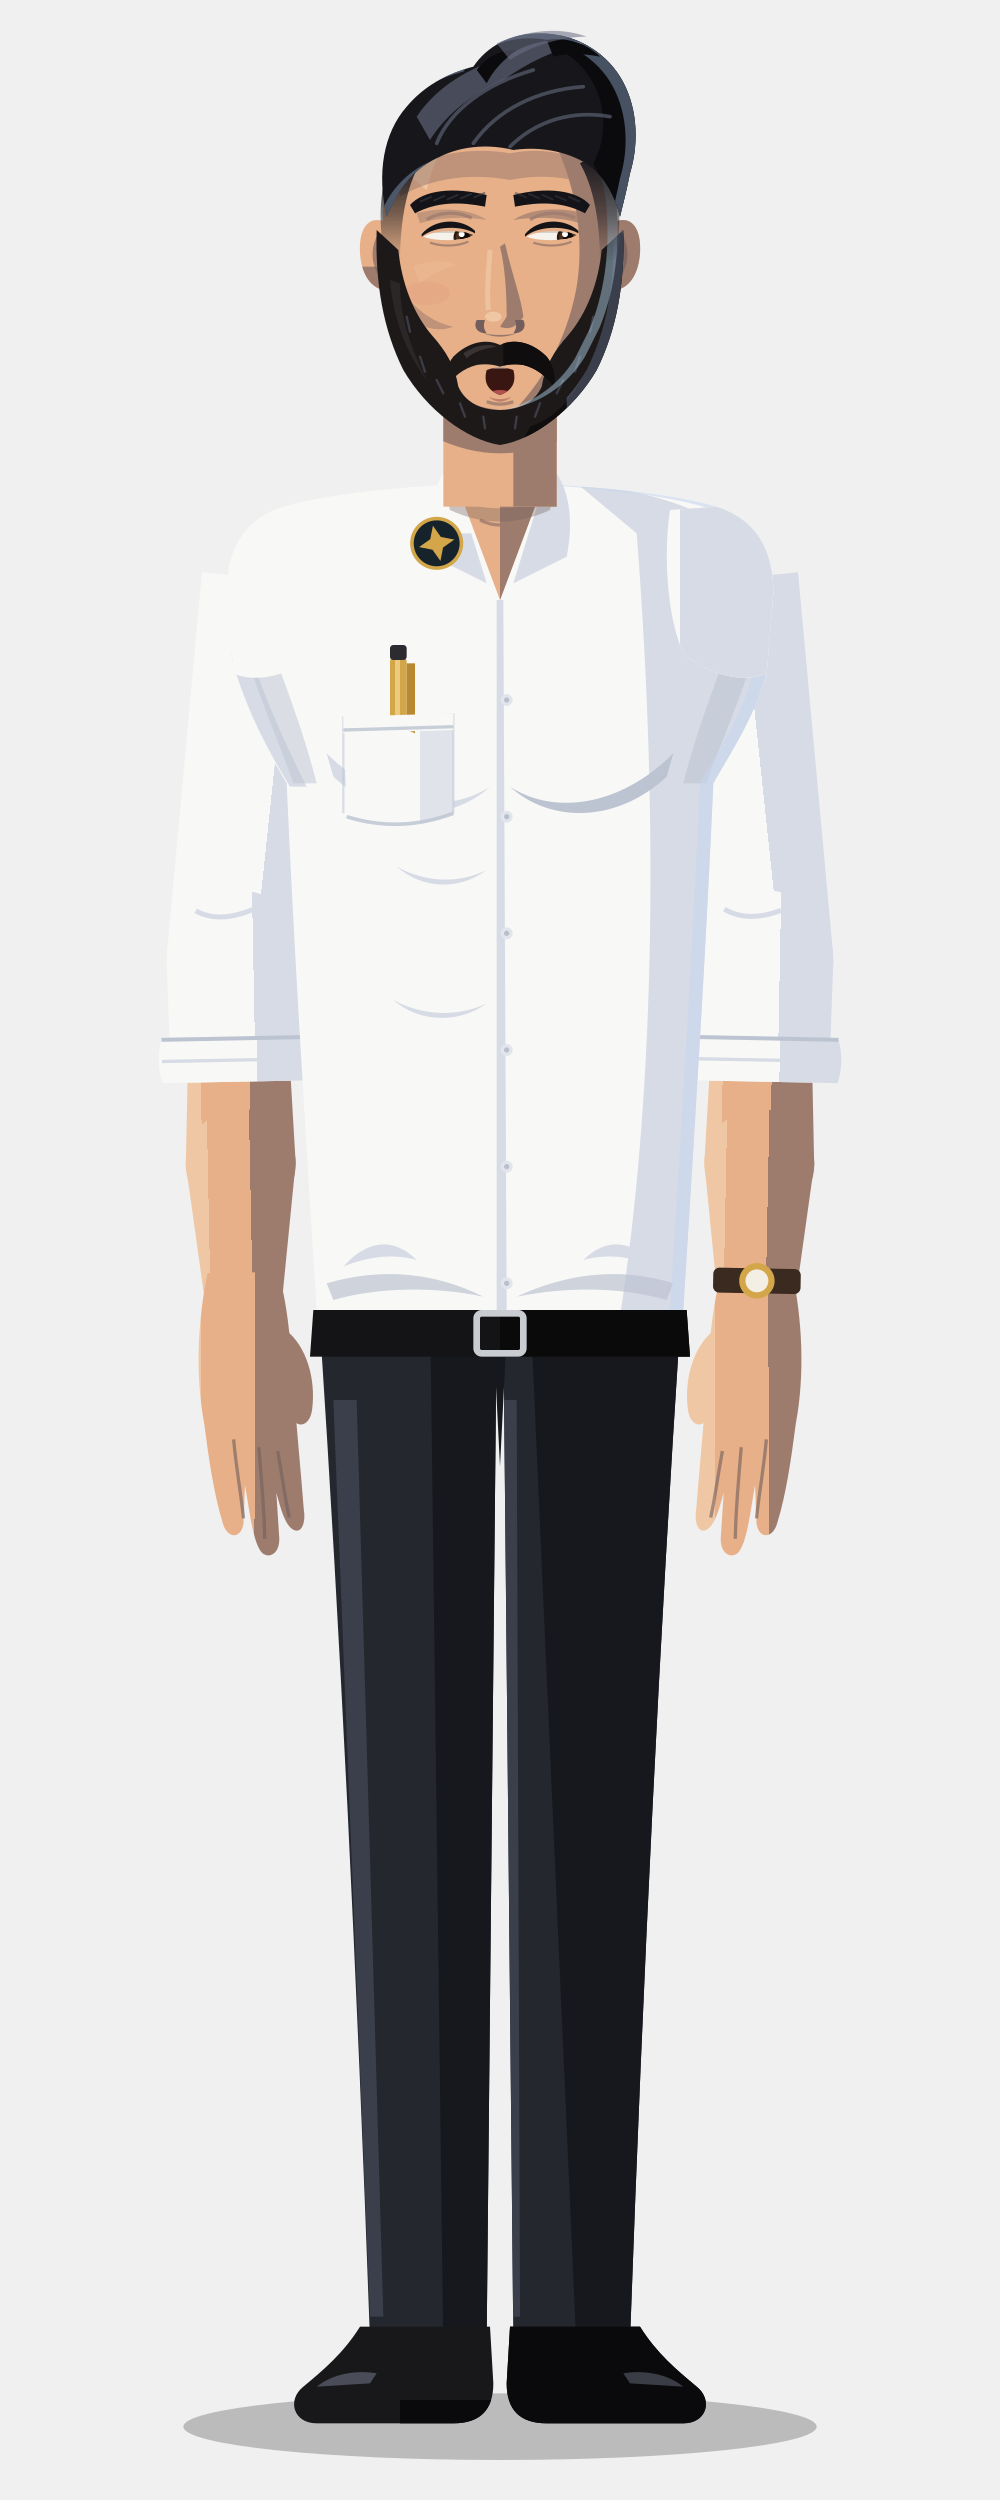
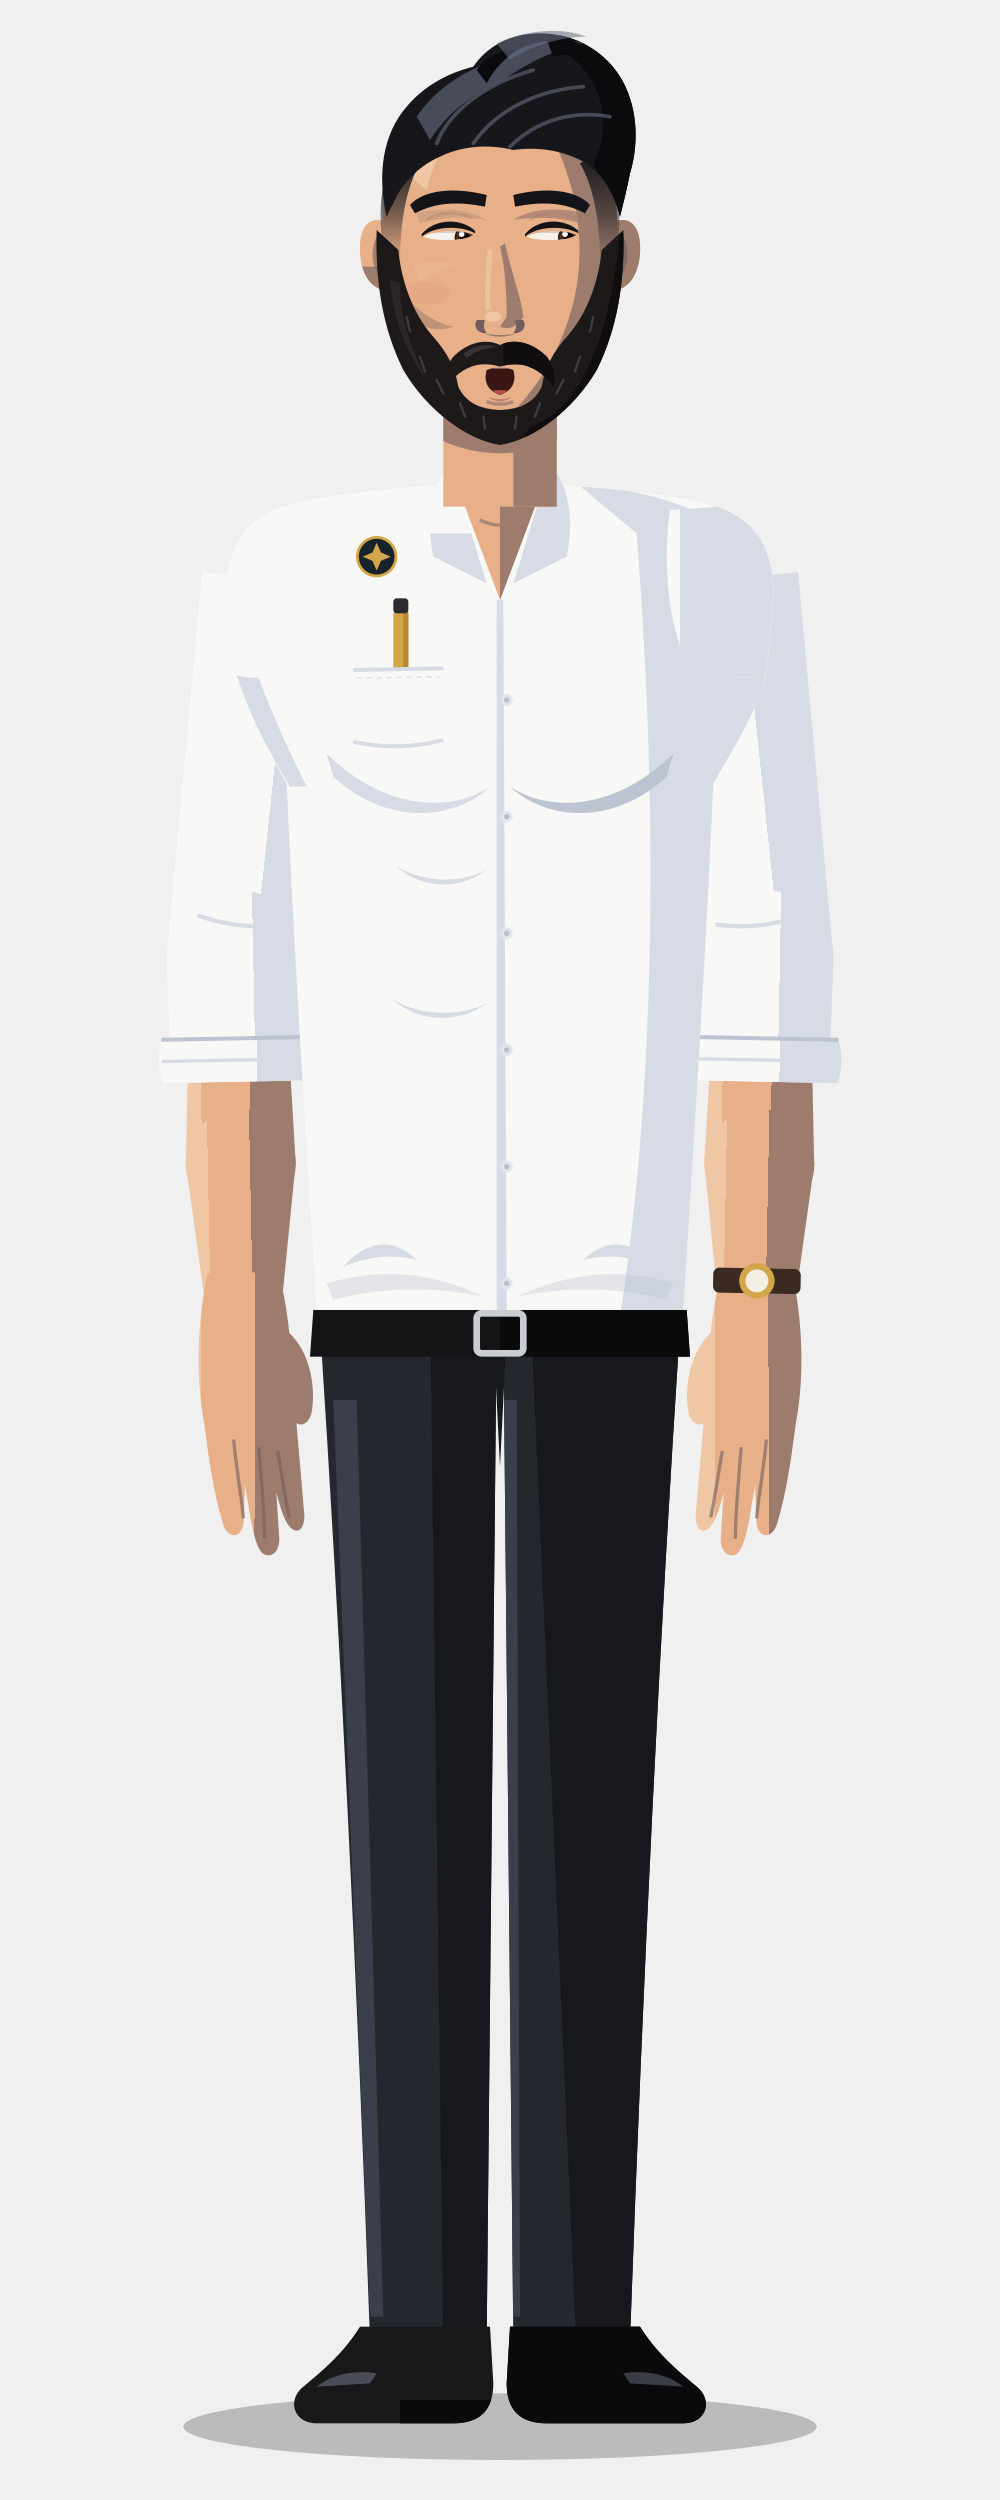
<svg xmlns="http://www.w3.org/2000/svg" viewBox="0 0 600 1500" width="600" height="1500">
  <defs>
    <linearGradient id="fade" x1="0" y1="0" x2="0" y2="1">
      <stop offset="0" stop-color="#16161b" stop-opacity="1" />
      <stop offset="0.55" stop-color="#16161b" stop-opacity="0.55" />
      <stop offset="1" stop-color="#16161b" stop-opacity="0" />
    </linearGradient>
    <clipPath id="c1">
      <path d="M192,796 L298,796 L292,1404 L222,1404 C214,1180 204,980 192,796 Z" />
    </clipPath>
    <clipPath id="c2">
      <path d="M216,1396 L294,1396 L296,1430 C296,1446 288,1454 272,1454 L190,1454 C176,1454 172,1440 182,1432 C194,1422 206,1412 216,1396 Z" />
    </clipPath>
    <clipPath id="c3">
      <path d="M 408,796 L 302,796 L 308,1404 L 378,1404 C 386,1180 396,980 408,796 Z" />
    </clipPath>
    <clipPath id="c4">
      <path d="M 384,1396 L 306,1396 L 304,1430 C 304,1446 312,1454 328,1454 L 410,1454 C 424,1454 428,1440 418,1432 C 406,1422 394,1412 384,1396 Z" />
    </clipPath>
    <linearGradient id="g5" gradientUnits="userSpaceOnUse" x1="112.0" y1="674.3" x2="175.9" y2="673.0">
      <stop offset="0" stop-color="#efc7a4" />
      <stop offset="0.14" stop-color="#efc7a4" />
      <stop offset="0.14" stop-color="#e7b089" />
      <stop offset="0.6" stop-color="#e7b089" />
      <stop offset="0.6" stop-color="#9d7c6e" />
      <stop offset="1" stop-color="#9d7c6e" />
    </linearGradient>
    <linearGradient id="g6" gradientUnits="userSpaceOnUse" x1="117.9" y1="744.7" x2="172.9" y2="743.6">
      <stop offset="0" stop-color="#efc7a4" />
      <stop offset="0.14" stop-color="#efc7a4" />
      <stop offset="0.14" stop-color="#e7b089" />
      <stop offset="0.6" stop-color="#e7b089" />
      <stop offset="0.6" stop-color="#9d7c6e" />
      <stop offset="1" stop-color="#9d7c6e" />
    </linearGradient>
    <linearGradient id="g7" gradientUnits="userSpaceOnUse" x1="110.7" y1="457.4" x2="197.3" y2="466.6">
      <stop offset="0" stop-color="#f8f8f6" />
      <stop offset="0.62" stop-color="#f8f8f6" />
      <stop offset="0.62" stop-color="#d6dbe5" />
      <stop offset="1" stop-color="#d6dbe5" />
    </linearGradient>
    <linearGradient id="g8" gradientUnits="userSpaceOnUse" x1="101.1" y1="606.8" x2="184.1" y2="605.2">
      <stop offset="0" stop-color="#f8f8f6" />
      <stop offset="0.62" stop-color="#f8f8f6" />
      <stop offset="0.62" stop-color="#d6dbe5" />
      <stop offset="1" stop-color="#d6dbe5" />
    </linearGradient>
    <linearGradient id="g9" gradientUnits="userSpaceOnUse" x1="97.2" y1="636.9" x2="189.2" y2="635.1">
      <stop offset="0" stop-color="#f8f8f6" />
      <stop offset="0.62" stop-color="#f8f8f6" />
      <stop offset="0.62" stop-color="#d6dbe5" />
      <stop offset="1" stop-color="#d6dbe5" />
    </linearGradient>
    <linearGradient id="g10" gradientUnits="userSpaceOnUse" x1="-28.0" y1="-0.6" x2="28.0" y2="0.6">
      <stop offset="0" stop-color="#efc7a4" />
      <stop offset="0.14" stop-color="#efc7a4" />
      <stop offset="0.14" stop-color="#e7b089" />
      <stop offset="0.6" stop-color="#e7b089" />
      <stop offset="0.6" stop-color="#9d7c6e" />
      <stop offset="1" stop-color="#9d7c6e" />
    </linearGradient>
    <linearGradient id="g11" gradientUnits="userSpaceOnUse" x1="424.1" y1="673.0" x2="488.0" y2="674.3">
      <stop offset="0" stop-color="#efc7a4" />
      <stop offset="0.14" stop-color="#efc7a4" />
      <stop offset="0.14" stop-color="#e7b089" />
      <stop offset="0.6" stop-color="#e7b089" />
      <stop offset="0.6" stop-color="#9d7c6e" />
      <stop offset="1" stop-color="#9d7c6e" />
    </linearGradient>
    <linearGradient id="g12" gradientUnits="userSpaceOnUse" x1="427.1" y1="743.6" x2="482.1" y2="744.7">
      <stop offset="0" stop-color="#efc7a4" />
      <stop offset="0.14" stop-color="#efc7a4" />
      <stop offset="0.14" stop-color="#e7b089" />
      <stop offset="0.6" stop-color="#e7b089" />
      <stop offset="0.6" stop-color="#9d7c6e" />
      <stop offset="1" stop-color="#9d7c6e" />
    </linearGradient>
    <linearGradient id="g13" gradientUnits="userSpaceOnUse" x1="402.7" y1="466.6" x2="489.3" y2="457.4">
      <stop offset="0" stop-color="#f8f8f6" />
      <stop offset="0.62" stop-color="#f8f8f6" />
      <stop offset="0.62" stop-color="#d6dbe5" />
      <stop offset="1" stop-color="#d6dbe5" />
    </linearGradient>
    <linearGradient id="g14" gradientUnits="userSpaceOnUse" x1="415.9" y1="605.2" x2="498.9" y2="606.8">
      <stop offset="0" stop-color="#f8f8f6" />
      <stop offset="0.62" stop-color="#f8f8f6" />
      <stop offset="0.62" stop-color="#d6dbe5" />
      <stop offset="1" stop-color="#d6dbe5" />
    </linearGradient>
    <linearGradient id="g15" gradientUnits="userSpaceOnUse" x1="410.8" y1="635.1" x2="502.8" y2="636.9">
      <stop offset="0" stop-color="#f8f8f6" />
      <stop offset="0.62" stop-color="#f8f8f6" />
      <stop offset="0.62" stop-color="#d6dbe5" />
      <stop offset="1" stop-color="#d6dbe5" />
    </linearGradient>
    <linearGradient id="g16" gradientUnits="userSpaceOnUse" x1="28.0" y1="0.6" x2="-28.0" y2="-0.6">
      <stop offset="0" stop-color="#efc7a4" />
      <stop offset="0.14" stop-color="#efc7a4" />
      <stop offset="0.14" stop-color="#e7b089" />
      <stop offset="0.6" stop-color="#e7b089" />
      <stop offset="0.6" stop-color="#9d7c6e" />
      <stop offset="1" stop-color="#9d7c6e" />
    </linearGradient>
    <clipPath id="c17">
      <path d="M300,290 C268,290 204,294 170,304 C146,312 136,330 136,356 L140,404 C148,432 162,452 172,470 C176,560 182,660 190,786 L410,786 C418,660 424,560 428,470 C438,452 452,432 460,404 L464,356 C464,330 454,312 430,304 C396,294 332,290 300,290 Z" />
    </clipPath>
    <clipPath id="c18">
      <path d="M276,296 L324,296 L300,360 Z" />
    </clipPath>
    <clipPath id="c19">
      <path d="M266,284 C258,296 256,314 260,334 L292,350 L276,298 Z" />
    </clipPath>
    <clipPath id="c20">
      <path d="M 334,284 C 342,296 344,314 340,334 L 308,350 L 324,298 Z" />
    </clipPath>
    <clipPath id="c21">
-       <path d="M300,290 C268,290 204,294 170,304 C146,312 136,330 136,356 L140,404 C148,432 162,452 172,470 C176,560 182,660 190,786 L410,786 C418,660 424,560 428,470 C438,452 452,432 460,404 L464,356 C464,330 454,312 430,304 C396,294 332,290 300,290 Z" />
+       <path d="M188,786 L412,786 L414,814 L186,814 Z" />
    </clipPath>
    <clipPath id="c22">
-       <path d="M188,786 L412,786 L414,814 L186,814 Z" />
+       <path d="M170,304 C146,312 136,330 136,356 L140,404 C152,410 174,406 190,392 C200,370 202,332 198,306 Z" />
    </clipPath>
    <clipPath id="c23">
-       <path d="M170,304 C146,312 136,330 136,356 L140,404 C152,410 174,406 190,392 C200,370 202,332 198,306 Z" />
+       <path d="M 430,304 C 454,312 464,330 464,356 L 460,404 C 448,410 426,406 410,392 C 400,370 398,332 402,306 Z" />
    </clipPath>
    <clipPath id="c24">
-       <path d="M 430,304 C 454,312 464,330 464,356 L 460,404 C 448,410 426,406 410,392 C 400,370 398,332 402,306 Z" />
+       <path d="M233,134 C222,128 215,136 216,152 C217,166 224,176 236,174 Z" />
    </clipPath>
    <clipPath id="c25">
-       <path d="M233,134 C222,128 215,136 216,152 C217,166 224,176 236,174 Z" />
+       <path d="M 367,134 C 378,128 385,136 384,152 C 383,166 376,176 364,174 Z" />
    </clipPath>
    <clipPath id="c26">
-       <path d="M 367,134 C 378,128 385,136 384,152 C 383,166 376,176 364,174 Z" />
+       <path d="M266,220 L266,304 L334,304 L334,220 Z" />
    </clipPath>
    <clipPath id="c27">
-       <path d="M266,220 L266,304 L334,304 L334,220 Z" />
+       <path d="M300,64 C341,64 369,88 370,126 C372,152 368,176 360,196 L351,214 C340,232 322,244 300,246 C278,244 260,232 249,214 L240,196 C232,176 228,152 230,126 C231,88 259,64 300,64 Z" />
    </clipPath>
    <clipPath id="c28">
-       <path d="M300,64 C341,64 369,88 370,126 C372,152 368,176 360,196 L351,214 C340,232 322,244 300,246 C278,244 260,232 249,214 L240,196 C232,176 228,152 230,126 C231,88 259,64 300,64 Z" />
+       <path d="M254,142 C261,137.8 277,137.8 284,141 C277,144.94 261,144.94 254,142 Z" />
    </clipPath>
    <clipPath id="c29">
-       <path d="M254,142 C261,137.8 277,137.8 284,141 C277,144.94 261,144.94 254,142 Z" />
+       <path d="M316,142 C323,137.8 339,137.8 346,141 C339,144.94 323,144.94 316,142 Z" />
    </clipPath>
    <clipPath id="c30">
-       <path d="M316,142 C323,137.8 339,137.8 346,141 C339,144.94 323,144.94 316,142 Z" />
+       <path d="M226,138 C225,170 230,198 242,222 C256,246 280,264 300,267 C320,264 344,246 358,222 C370,198 375,170 374,138 L361,150 C359,170 352,188 341,201 C332,211 327,220 325,232 C321,241 312,246 300,246 C288,246 279,241 275,232 C273,220 268,211 259,201 C248,188 241,170 239,150 Z" />
    </clipPath>
    <clipPath id="c31">
-       <path d="M226,138 C225,170 230,198 242,222 C256,246 280,264 300,267 C320,264 344,246 358,222 C370,198 375,170 374,138 L361,150 C359,170 352,188 341,201 C332,211 327,220 325,232 C321,241 312,246 300,246 C288,246 279,241 275,232 C273,220 268,211 259,201 C248,188 241,170 239,150 Z" />
+       <path d="M272,214 C281,205 292,203 300,207 C308,203 319,205 328,214 C332,219 334,226 332,232 C328,226 322,221 314,219 C308,218 303,219 300,220 C297,219 292,218 286,219 C278,221 272,226 268,232 C266,226 268,219 272,214 Z" />
    </clipPath>
    <clipPath id="c32">
-       <path d="M272,214 C281,205 292,203 300,207 C308,203 319,205 328,214 C332,219 334,226 332,232 C328,226 322,221 314,219 C308,218 303,219 300,220 C297,219 292,218 286,219 C278,221 272,226 268,232 C266,226 268,219 272,214 Z" />
+       <path d="M292,222 Q300,219 308,222 Q311,233 300,237 Q289,233 292,222 Z" />
    </clipPath>
    <clipPath id="c33">
-       <path d="M292,222 Q300,219 308,222 Q311,233 300,237 Q289,233 292,222 Z" />
-     </clipPath>
-     <clipPath id="c34">
-       <path d="M300,64 C341,64 369,88 370,126 C372,152 368,176 360,196 L351,214 C340,232 322,244 300,246 C278,244 260,232 249,214 L240,196 C232,176 228,152 230,126 C231,88 259,64 300,64 Z" />
-     </clipPath>
-     <clipPath id="c35">
-       <path d="M226,138 C225,170 230,198 242,222 C256,246 280,264 300,267 C320,264 344,246 358,222 C370,198 375,170 374,138 L361,150 C359,170 352,188 341,201 C332,211 327,220 325,232 C321,241 312,246 300,246 C288,246 279,241 275,232 C273,220 268,211 259,201 C248,188 241,170 239,150 Z" />
-     </clipPath>
-     <clipPath id="c36">
-       <rect x="340" y="0" width="600" height="1500" />
-     </clipPath>
-     <clipPath id="c37">
-       <path d="M232,130 C226,104 230,80 244,64 C254,52 268,44 284,40 C292,28 306,20 324,20 C344,20 362,30 372,46 C382,62 384,84 378,104 C376,114 374,122 372,130 C368,114 360,102 348,96 C336,90 322,88 308,90 C292,86 276,88 264,94 C250,100 240,112 236,122 C234,125 233,128 232,130 Z" />
-     </clipPath>
-     <clipPath id="c38">
      <path d="M232,130 C226,104 230,80 244,64 C254,52 268,44 284,40 C292,28 306,20 324,20 C344,20 362,30 372,46 C382,62 384,84 378,104 C376,114 374,122 372,130 C368,114 360,102 348,96 C336,90 322,88 308,90 C292,86 276,88 264,94 C250,100 240,112 236,122 C234,125 233,128 232,130 Z" />
    </clipPath>
  </defs>
  <ellipse cx="300" cy="1456" rx="190" ry="20" fill="#000" opacity="0.22" />
  <path d="M192,796 L298,796 L292,1404 L222,1404 C214,1180 204,980 192,796 Z" fill="#24272e" />
  <g clip-path="url(#c1)">
    <path d="M258,780 L304,780 L300,1412 L266,1412 Z" fill="#16181d" />
    <path d="M200,840 L214,840 L230,1390 L222,1390 Z" fill="#3a3f4b" />
  </g>
  <path d="M216,1396 L294,1396 L296,1430 C296,1446 288,1454 272,1454 L190,1454 C176,1454 172,1440 182,1432 C194,1422 206,1412 216,1396 Z" fill="#18181b" />
  <g clip-path="url(#c2)">
    <path d="M240,1440 L300,1440 L300,1460 L240,1460 Z" fill="#0a0a0c" />
    <path d="M190,1432 C200,1424 214,1422 226,1424 L222,1430 Z" fill="#4a4d58" />
  </g>
  <path d="M 408,796 L 302,796 L 308,1404 L 378,1404 C 386,1180 396,980 408,796 Z" fill="#24272e" />
  <g clip-path="url(#c3)">
    <path d="M318,780 L420,780 L420,1412 L346,1412 Z" fill="#16181d" />
    <path d="M 310,840 L 302,840 L 306,1390 L 312,1390 Z" fill="#3a3f4b" />
  </g>
  <path d="M 384,1396 L 306,1396 L 304,1430 C 304,1446 312,1454 328,1454 L 410,1454 C 424,1454 428,1440 418,1432 C 406,1422 394,1412 384,1396 Z" fill="#18181b" />
  <g clip-path="url(#c4)">
    <path d="M300,1380 L440,1380 L440,1460 L300,1460 Z" fill="#0a0a0c" />
    <path d="M 410,1432 C 400,1424 386,1422 374,1424 L 378,1430 Z" fill="#3a3d46" />
  </g>
  <path d="M296,800 L300,880 L304,800 Z" fill="#16181d" />
  <path d="M112.5,649.6 L111.5,699.0 L177.4,697.7 L174.5,648.4 Z" fill="url(#g5)" />
  <circle cx="144.4" cy="698.3" r="33.0" fill="url(#g6)" />
  <path d="M111.5,699.0 L124.3,790.4 L168.3,789.6 L177.4,697.7 Z" fill="url(#g6)" />
  <path d="M121.2,343.3 L100.2,571.6 L183.8,580.4 L210.8,352.7 Z" fill="url(#g7)" />
  <circle cx="142.0" cy="576.0" r="42.0" fill="url(#g8)" />
  <path d="M100.0,576.8 L102.2,636.8 L184.2,635.2 L184.0,575.2 Z" fill="url(#g8)" />
  <path d="M188.9,622.1 Q193.2,635.0 189.5,648.1 L97.5,649.9 Q93.2,637.0 96.9,623.9 Z" fill="url(#g9)" />
  <path d="M188.9,622.1 L96.9,623.9" stroke="#bcc3d1" stroke-width="2.4" />
  <path d="M189.2,635.1 L97.2,636.9" stroke="#d6dbe5" stroke-width="2" />
-   <path d="M117.4,546.5 q14.0,7.7 34.0,-0.7" fill="none" stroke="#d6dbe5" stroke-width="3" />
+   <path d="M169.6,554.8 Q143.9,558.1 119.5,549.5" fill="none" stroke="#d6dbe5" stroke-width="2.6" stroke-linecap="round" />
  <g transform="translate(146.0,776.0) rotate(-1.1)">
    <g transform="scale(1.25,1.25)">
      <path d="M-17,-10 C-22,12 -24,38 -20,62 C-18,80 -16,96 -12,110 C-10,118 -3,118 -2,110 L-1,92 C1,104 2,118 6,124 C9,128 15,126 15,118 L14,96 C16,104 18,112 22,114 C26,116 28,110 27,104 C26,86 24,62 23,40 C22,20 21,6 17,-10 Z" fill="url(#g10)" />
      <path d="M20,18 C30,26 34,42 32,56 C31,64 25,66 22,60 C22,48 20,36 16,28 Z" fill="url(#g10)" />
      <path d="M-6,70 C-5,84 -3,96 -2,108 M6,74 C7,90 8,104 8,118 M15,76 C17,88 18,98 20,108" fill="none" stroke="#725e5c" stroke-width="1.6" opacity="0.6" />
    </g>
  </g>
  <path d="M425.5,648.4 L422.6,697.7 L488.5,699.0 L487.5,649.6 Z" fill="url(#g11)" />
  <circle cx="455.6" cy="698.3" r="33.0" fill="url(#g12)" />
  <path d="M422.6,697.7 L431.7,789.6 L475.7,790.4 L488.5,699.0 Z" fill="url(#g12)" />
  <path d="M389.2,352.7 L416.2,580.4 L499.8,571.6 L478.8,343.3 Z" fill="url(#g13)" />
  <circle cx="458.0" cy="576.0" r="42.0" fill="url(#g14)" />
  <path d="M416.0,575.2 L415.8,635.2 L497.8,636.8 L500.0,576.8 Z" fill="url(#g14)" />
  <path d="M503.1,623.9 Q506.8,637.0 502.5,649.9 L410.5,648.1 Q406.8,635.0 411.1,622.1 Z" fill="url(#g15)" />
  <path d="M503.1,623.9 L411.1,622.1" stroke="#bcc3d1" stroke-width="2.4" />
  <path d="M502.8,636.9 L410.8,635.1" stroke="#d6dbe5" stroke-width="2" />
-   <path d="M434.6,545.5 q14.0,8.3 34.0,0.7" fill="none" stroke="#d6dbe5" stroke-width="3" />
+   <path d="M480.5,549.5 Q456.1,558.1 430.4,554.8" fill="none" stroke="#d6dbe5" stroke-width="2.6" stroke-linecap="round" />
  <g transform="translate(454.0,776.0) rotate(1.1)">
    <g transform="scale(-1.25,1.25)">
      <path d="M-17,-10 C-22,12 -24,38 -20,62 C-18,80 -16,96 -12,110 C-10,118 -3,118 -2,110 L-1,92 C1,104 2,118 6,124 C9,128 15,126 15,118 L14,96 C16,104 18,112 22,114 C26,116 28,110 27,104 C26,86 24,62 23,40 C22,20 21,6 17,-10 Z" fill="url(#g16)" />
      <path d="M20,18 C30,26 34,42 32,56 C31,64 25,66 22,60 C22,48 20,36 16,28 Z" fill="url(#g16)" />
      <path d="M-6,70 C-5,84 -3,96 -2,108 M6,74 C7,90 8,104 8,118 M15,76 C17,88 18,98 20,108" fill="none" stroke="#725e5c" stroke-width="1.6" opacity="0.6" />
      <rect x="-21" y="-12" width="42" height="12" rx="3" fill="#3a2a20" />
      <circle cx="0" cy="-6" r="8.5" fill="#d4a64a" />
      <circle cx="0" cy="-6" r="5.5" fill="#f4efe4" />
    </g>
  </g>
  <path d="M300,290 C268,290 204,294 170,304 C146,312 136,330 136,356 L140,404 C148,432 162,452 172,470 C176,560 182,660 190,786 L410,786 C418,660 424,560 428,470 C438,452 452,432 460,404 L464,356 C464,330 454,312 430,304 C396,294 332,290 300,290 Z" fill="#f8f8f6" />
  <g clip-path="url(#c17)">
    <path d="M346,290 C406,296 466,316 464,374 C460,422 444,450 430,474 L414,790 L372,790 C392,660 396,500 382,320 Z" fill="#d6dbe5" />
    <path d="M138,392 C148,428 162,452 174,472 L184,472 C172,448 160,422 150,392 Z" fill="#d6dbe5" />
  </g>
  <path d="M196,452 C230,486 270,488 294,472 C270,494 230,494 200,466 Z" fill="#d6dbe5" />
  <path d="M404,452 C370,486 330,488 306,472 C330,494 370,494 400,466 Z" fill="#bcc3d1" />
  <path d="M236,600 C254,610 276,610 292,602 C276,614 252,614 236,600 Z" fill="#d6dbe5" />
  <path d="M206,760 C220,744 236,742 250,756 C236,752 220,754 206,760 Z" fill="#d6dbe5" />
  <path d="M350,756 C364,742 380,744 394,760 C380,754 364,752 350,756 Z" fill="#d6dbe5" />
  <path d="M238,520 C256,530 276,530 292,522 C276,534 254,534 238,520 Z" fill="#d6dbe5" />
  <path d="M276,296 L324,296 L300,360 Z" fill="#e7b089" />
  <g clip-path="url(#c18)">
    <path d="M300,290 L330,290 L300,364 Z" fill="#9d7c6e" />
  </g>
  <path d="M288,312 Q300,318 312,312" fill="none" stroke="#9d7c6e" stroke-width="2" opacity="0.8" />
  <path d="M266,284 C258,296 256,314 260,334 L292,350 L276,298 Z" fill="#f8f8f6" />
  <g clip-path="url(#c19)">
    <path d="M256,320 L292,320 L292,352 L256,352 Z" fill="#d6dbe5" />
  </g>
  <path d="M 334,284 C 342,296 344,314 340,334 L 308,350 L 324,298 Z" fill="#f8f8f6" />
  <g clip-path="url(#c20)">
    <path d="M 334,284 C 342,296 344,314 340,334 L 308,350 L 324,298 Z" fill="#d6dbe5" />
  </g>
  <path d="M268,286 Q300,280 332,286 L326,292 Q300,288 274,292 Z" fill="#d6dbe5" />
  <path d="M298,360 L302,360 L304,786 L298,786 Z" fill="#d6dbe5" />
  <circle cx="304" cy="420" r="3.6" fill="#e2e5eb" />
  <circle cx="304" cy="420" r="1.6" fill="#b9bfcb" />
  <circle cx="304" cy="490" r="3.6" fill="#e2e5eb" />
  <circle cx="304" cy="490" r="1.6" fill="#b9bfcb" />
  <circle cx="304" cy="560" r="3.6" fill="#e2e5eb" />
  <circle cx="304" cy="560" r="1.6" fill="#b9bfcb" />
  <circle cx="304" cy="630" r="3.6" fill="#e2e5eb" />
  <circle cx="304" cy="630" r="1.6" fill="#b9bfcb" />
  <circle cx="304" cy="700" r="3.6" fill="#e2e5eb" />
  <circle cx="304" cy="700" r="1.6" fill="#b9bfcb" />
  <circle cx="304" cy="770" r="3.6" fill="#e2e5eb" />
  <circle cx="304" cy="770" r="1.6" fill="#b9bfcb" />
-   <path d="M150,400 C160,430 170,452 176,470 L190,470 C184,446 176,424 168,402 Z" fill="#bcc3d1" opacity="0.5" />
-   <path d="M 450,400 C 440,430 430,452 424,470 L 410,470 C 416,446 424,424 432,402 Z" fill="#bcc3d1" opacity="0.6" />
-   <path d="M196,770 C230,760 262,764 290,778 C262,772 228,772 200,780 Z" fill="#bcc3d1" opacity="0.7" />
-   <path d="M310,778 C340,764 372,760 404,770 L400,780 C372,772 340,772 310,778 Z" fill="#bcc3d1" opacity="0.7" />
-   <path d="M268,298 Q300,312 332,298 L330,306 Q300,320 270,306 Z" fill="#725e5c" opacity="0.35" />
+   <path d="M196,770 C230,760 262,764 290,778 C262,772 228,772 200,780 Z" fill="#bcc3d1" opacity="0.35" />
+   <path d="M310,778 C340,764 372,760 404,770 L400,780 C372,772 340,772 310,778 Z" fill="#bcc3d1" opacity="0.35" />
+   <path d="M188,786 L412,786 L414,814 L186,814 Z" fill="#141416" />
  <g clip-path="url(#c21)">
-     <path d="M-10,-10 L610,-10 L610,1510 L-10,1510 Z M 292,290 C 260,290 196,294 162,304 C 138,312 128,330 128,356 L 132,404 C 140,432 154,452 164,470 C 168,560 174,660 182,786 L 402,786 C 410,660 416,560 420,470 C 430,452 444,432 452,404 L 456,356 C 456,330 446,312 422,304 C 388,294 324,290 292,290 Z" fill-rule="evenodd" fill="#c6d6ee" opacity="0.6" />
-   </g>
-   <path d="M188,786 L412,786 L414,814 L186,814 Z" fill="#141416" />
-   <g clip-path="url(#c22)">
    <path d="M300,780 L420,780 L420,820 L300,820 Z" fill="#0a0a0b" />
  </g>
  <rect x="286" y="788" width="28" height="24" rx="3" fill="none" stroke="#c9ccd1" stroke-width="4" />
  <path d="M170,304 C146,312 136,330 136,356 L140,404 C152,410 174,406 190,392 C200,370 202,332 198,306 Z" fill="#f8f8f6" />
  <path d="M 430,304 C 454,312 464,330 464,356 L 460,404 C 448,410 426,406 410,392 C 400,370 398,332 402,306 Z" fill="#f8f8f6" />
-   <g clip-path="url(#c24)">
+   <g clip-path="url(#c23)">
    <path d="M408,290 L470,290 L470,420 L408,420 Z" fill="#d6dbe5" />
  </g>
-   <path d="M206,430 L272,428 L272,488 Q240,498 208,490 Z" fill="#f8f8f6" />
-   <path d="M252,429 L272,428 L272,488 Q262,492 252,494 Z" fill="#d6dbe5" opacity="0.7" />
-   <path d="M208,490 Q240,500 272,488" fill="none" stroke="#bcc3d1" stroke-width="2.2" opacity="0.8" />
-   <path d="M206,430 L206,488 M272,428 L272,488" stroke="#bcc3d1" stroke-width="1.4" opacity="0.5" />
-   <rect x="234" y="394" width="10" height="44" rx="3" fill="#d4a64a" />
-   <rect x="237" y="394" width="3" height="44" fill="#f2d48a" opacity="0.8" />
-   <rect x="234" y="387" width="10" height="9" rx="2" fill="#2b2b30" />
-   <path d="M244,398 L249,398 L249,440 L244,438 Z" fill="#b8892f" />
-   <path d="M206,430 L272,428 L272,438 L206,440 Z" fill="#f8f8f6" />
-   <path d="M206,438 L272,436" stroke="#bcc3d1" stroke-width="2" opacity="0.8" />
-   <g transform="translate(262,326) rotate(-12) scale(1.35)">
+   <rect x="236" y="366" width="9" height="44" rx="3" fill="#d4a64a" />
+   <rect x="242" y="366" width="3" height="44" rx="1.5" fill="#b8892f" />
+   <rect x="236" y="359" width="9" height="9" rx="2" fill="#2b2b30" />
+   <path d="M212,402 L266,401 L266,444 Q239,450 212,445 Z" fill="#f8f8f6" />
+   <path d="M212,445 Q239,451 266,444" fill="none" stroke="#d6dbe5" stroke-width="2.4" />
+   <path d="M212,402 L266,401" stroke="#d6dbe5" stroke-width="2.4" />
+   <path d="M214,407 L264,406" stroke="#d6dbe5" stroke-width="1" stroke-dasharray="3 3" opacity="0.8" />
+   <g transform="translate(226,334) scale(1.05)">
    <circle r="11" fill="#16232b" />
    <path d="M0,-8 L2.4,-2.4 L8,0 L2.4,2.4 L0,8 L-2.4,2.4 L-8,0 L-2.4,-2.4 Z" fill="#d4a64a" />
    <circle r="11" fill="none" stroke="#d4a64a" stroke-width="1.6" />
  </g>
  <path d="M233,134 C222,128 215,136 216,152 C217,166 224,176 236,174 Z" fill="#e7b089" />
+   <g clip-path="url(#c24)">
+     <path d="M200,160 L240,160 L240,190 L200,190 Z" fill="#9d7c6e" />
+   </g>
+   <path d="M 367,134 C 378,128 385,136 384,152 C 383,166 376,176 364,174 Z" fill="#e7b089" />
  <g clip-path="url(#c25)">
-     <path d="M200,160 L240,160 L240,190 L200,190 Z" fill="#9d7c6e" />
-   </g>
-   <path d="M 367,134 C 378,128 385,136 384,152 C 383,166 376,176 364,174 Z" fill="#e7b089" />
-   <g clip-path="url(#c26)">
    <path d="M360,120 L400,120 L400,190 L360,190 Z" fill="#9d7c6e" />
  </g>
  <path d="M226,142 C222,150 223,160 228,166 L230,164 C227,158 226,150 229,144 Z" fill="#725e5c" opacity="0.6" />
  <path d="M 374,142 C 378,150 377,160 372,166 L 370,164 C 373,158 374,150 371,144 Z" fill="#725e5c" opacity="0.7" />
  <path d="M266,220 L266,304 L334,304 L334,220 Z" fill="#e7b089" />
-   <g clip-path="url(#c27)">
+   <g clip-path="url(#c26)">
    <path d="M308,210 L340,210 L340,310 L308,310 Z" fill="#9d7c6e" />
    <path d="M260,210 L340,210 L340,262 Q300,282 260,262 Z" fill="#9d7c6e" />
  </g>
  <path d="M300,64 C341,64 369,88 370,126 C372,152 368,176 360,196 L351,214 C340,232 322,244 300,246 C278,244 260,232 249,214 L240,196 C232,176 228,152 230,126 C231,88 259,64 300,64 Z" fill="#e7b089" />
-   <g clip-path="url(#c28)">
+   <g clip-path="url(#c27)">
    <path d="M318,60 C352,70 376,96 376,130 C378,170 368,204 350,228 C336,244 318,252 300,254 C322,236 340,206 346,172 C352,134 342,94 318,60 Z" fill="#9d7c6e" />
    <path d="M244,104 C250,86 264,74 282,70 C268,82 260,96 256,114 Z" fill="#efc7a4" />
  </g>
  <path d="M248,160 C256,156 266,156 274,159 C266,161 258,165 252,170 Z" fill="#efc7a4" opacity="0.25" />
  <path d="M244,178 C252,188 262,194 272,196 C262,200 250,196 244,188 Z" fill="#9d7c6e" opacity="0.55" />
  <ellipse cx="256" cy="176" rx="14" ry="7" fill="#e07e70" opacity="0.14" />
  <path d="M246,123 C254,114 272,112 292,117 L291,124 C276,121 262,121 249,128 Z" fill="#141317" />
  <path d="M 354,123 C 346,114 328,112 308,117 L 309,124 C 324,121 338,121 351,128 Z" fill="#141317" />
-   <path d="M252,121.0 l7,-3" stroke="#3a3d48" stroke-width="1.1" opacity="0.6" />
-   <path d="M348,121.0 l-7,-3" stroke="#3a3d48" stroke-width="1.1" opacity="0.5" />
-   <path d="M260,120.4 l7,-3" stroke="#3a3d48" stroke-width="1.1" opacity="0.6" />
-   <path d="M340,120.4 l-7,-3" stroke="#3a3d48" stroke-width="1.1" opacity="0.5" />
-   <path d="M268,119.8 l7,-3" stroke="#3a3d48" stroke-width="1.1" opacity="0.6" />
-   <path d="M332,119.8 l-7,-3" stroke="#3a3d48" stroke-width="1.1" opacity="0.5" />
-   <path d="M276,119.2 l7,-3" stroke="#3a3d48" stroke-width="1.1" opacity="0.6" />
-   <path d="M324,119.2 l-7,-3" stroke="#3a3d48" stroke-width="1.1" opacity="0.5" />
-   <path d="M284,118.6 l7,-3" stroke="#3a3d48" stroke-width="1.1" opacity="0.6" />
-   <path d="M316,118.6 l-7,-3" stroke="#3a3d48" stroke-width="1.1" opacity="0.5" />
-   <path d="M250,128 C264,124 282,125 292,132 C280,130 264,130 252,134 Z" fill="#9d7c6e" opacity="0.5" />
+   <path d="M250,128 C264,124 282,125 292,132 C280,130 264,130 252,134 Z" fill="#9d7c6e" opacity="0.3" />
  <path d="M 350,128 C 336,124 318,125 308,132 C 320,130 336,130 348,134 Z" fill="#9d7c6e" opacity="0.7" />
  <path d="M254,142 C261,137.8 277,137.8 284,141 C277,144.94 261,144.94 254,142 Z" fill="#f6f1ea" />
+   <g clip-path="url(#c28)">
+     <circle cx="279" cy="142.5" r="6.2" fill="#4a2e1c" />
+     <circle cx="279" cy="142.5" r="5.8" fill="none" stroke="#24150b" stroke-width="0.9" opacity="0.6" />
+     <circle cx="279" cy="142.5" r="3" fill="#0e0907" />
+     <circle cx="277" cy="140.5" r="1.7" fill="#fff" />
+     <rect x="249" y="120" width="40" height="19.8" fill="#000" opacity="0.14" />
+   </g>
+   <path d="M253,142 C261,135.3 277,135.3 285,140 L285,138.5 C277,130.8 261,130.8 253,140.5 Z" fill="#141317" />
+   <path d="M256,131.8 C264,126.8 275,126.8 283,130.8" fill="none" stroke="#9d7c6e" stroke-width="1.6" opacity="0.35" />
+   <path d="M316,142 C323,137.8 339,137.8 346,141 C339,144.94 323,144.94 316,142 Z" fill="#f6f1ea" />
  <g clip-path="url(#c29)">
-     <circle cx="279" cy="142.5" r="6.2" fill="#4a2e1c" />
-     <circle cx="279" cy="142.5" r="3" fill="#0e0907" />
-     <circle cx="279" cy="142.5" r="6.2" fill="none" stroke="#2a180e" stroke-width="1.4" />
-     <circle cx="280.5" cy="144" r="3.4" fill="#6b4329" opacity="0.55" />
-     <circle cx="279" cy="142.5" r="3" fill="#0e0907" />
-     <circle cx="277" cy="140.5" r="1.8" fill="#fff" />
-     <circle cx="281.2" cy="144.2" r="0.9" fill="#fff" opacity="0.8" />
-     <rect x="249" y="120" width="40" height="19.8" fill="#000" opacity="0.14" />
-   </g>
-   <path d="M253,142 C261,135.3 277,135.3 285,140 L285,138.5 C277,130.8 261,130.8 253,140.5 Z" fill="#141317" />
-   <path d="M258,145.6 C265,148.0 274,148.0 281,145.0" fill="none" stroke="#725e5c" stroke-width="1.3" opacity="0.55" />
-   <path d="M256,131.8 C264,126.8 275,126.8 283,130.8" fill="none" stroke="#9d7c6e" stroke-width="2" opacity="0.8" />
-   <path d="M316,142 C323,137.8 339,137.8 346,141 C339,144.94 323,144.94 316,142 Z" fill="#f6f1ea" />
-   <g clip-path="url(#c30)">
    <circle cx="341" cy="142.5" r="6.2" fill="#4a2e1c" />
+     <circle cx="341" cy="142.5" r="5.8" fill="none" stroke="#24150b" stroke-width="0.9" opacity="0.6" />
    <circle cx="341" cy="142.5" r="3" fill="#0e0907" />
-     <circle cx="341" cy="142.5" r="6.2" fill="none" stroke="#2a180e" stroke-width="1.4" />
-     <circle cx="342.5" cy="144" r="3.4" fill="#6b4329" opacity="0.55" />
-     <circle cx="341" cy="142.5" r="3" fill="#0e0907" />
-     <circle cx="339" cy="140.5" r="1.8" fill="#fff" />
-     <circle cx="343.2" cy="144.2" r="0.9" fill="#fff" opacity="0.8" />
+     <circle cx="339" cy="140.5" r="1.7" fill="#fff" />
    <rect x="311" y="120" width="40" height="19.8" fill="#000" opacity="0.14" />
  </g>
  <path d="M315,142 C323,135.3 339,135.3 347,140 L347,138.5 C339,130.8 323,130.8 315,140.5 Z" fill="#141317" />
-   <path d="M320,145.6 C327,148.0 336,148.0 343,145.0" fill="none" stroke="#725e5c" stroke-width="1.3" opacity="0.55" />
-   <path d="M318,131.8 C326,126.8 337,126.8 345,130.8" fill="none" stroke="#9d7c6e" stroke-width="2" opacity="0.8" />
+   <path d="M318,131.8 C326,126.8 337,126.8 345,130.8" fill="none" stroke="#9d7c6e" stroke-width="1.6" opacity="0.35" />
  <path d="M303,146 C307,164 313,180 314,190 C310,197 304,198 300,196 L304,190 C304,176 303,160 300,148 Z" fill="#9d7c6e" />
  <path d="M286,192 C284,196 286,200 292,200 C290,197 290,195 291,192 Z" fill="#725e5c" />
  <path d="M314,192 C316,196 314,200 308,200 C310,197 310,195 309,192 Z" fill="#725e5c" />
  <path d="M290,200 Q300,204 310,200 Q300,202 290,200 Z" fill="#725e5c" opacity="0.7" />
  <ellipse cx="296" cy="190" rx="5" ry="3" fill="#efc7a4" />
  <path d="M294,150 C293,164 292,176 293,186" fill="none" stroke="#efc7a4" stroke-width="3" opacity="0.8" />
  <path d="M226,138 C225,170 230,198 242,222 C256,246 280,264 300,267 C320,264 344,246 358,222 C370,198 375,170 374,138 L361,150 C359,170 352,188 341,201 C332,211 327,220 325,232 C321,241 312,246 300,246 C288,246 279,241 275,232 C273,220 268,211 259,201 C248,188 241,170 239,150 Z" fill="#1d1919" />
-   <g clip-path="url(#c31)">
+   <g clip-path="url(#c30)">
    <path d="M318,256 C342,248 364,218 372,140 L390,140 L390,290 L300,290 Z" fill="#0f0d0e" />
    <path d="M234,168 C236,192 244,212 256,228 C246,208 240,190 240,170 Z" fill="#2c2727" />
  </g>
  <path d="M252,214 l3,9" fill="none" stroke="#474b5a" stroke-width="1.4" stroke-linecap="round" stroke-linejoin="round" opacity="0.7" />
  <path d="M262,228 l4,8" fill="none" stroke="#474b5a" stroke-width="1.4" stroke-linecap="round" stroke-linejoin="round" opacity="0.7" />
  <path d="M276,242 l3,8" fill="none" stroke="#474b5a" stroke-width="1.4" stroke-linecap="round" stroke-linejoin="round" opacity="0.7" />
  <path d="M290,250 l1,7" fill="none" stroke="#474b5a" stroke-width="1.4" stroke-linecap="round" stroke-linejoin="round" opacity="0.7" />
  <path d="M244,190 l2,9" fill="none" stroke="#474b5a" stroke-width="1.4" stroke-linecap="round" stroke-linejoin="round" opacity="0.7" />
  <path d="M310,250 l-1,7" fill="none" stroke="#474b5a" stroke-width="1.4" stroke-linecap="round" stroke-linejoin="round" opacity="0.7" />
  <path d="M324,242 l-3,8" fill="none" stroke="#474b5a" stroke-width="1.4" stroke-linecap="round" stroke-linejoin="round" opacity="0.7" />
  <path d="M338,228 l-4,8" fill="none" stroke="#474b5a" stroke-width="1.4" stroke-linecap="round" stroke-linejoin="round" opacity="0.7" />
  <path d="M348,214 l-3,9" fill="none" stroke="#474b5a" stroke-width="1.4" stroke-linecap="round" stroke-linejoin="round" opacity="0.7" />
  <path d="M356,190 l-2,9" fill="none" stroke="#474b5a" stroke-width="1.4" stroke-linecap="round" stroke-linejoin="round" opacity="0.7" />
  <path d="M272,214 C281,205 292,203 300,207 C308,203 319,205 328,214 C332,219 334,226 332,232 C328,226 322,221 314,219 C308,218 303,219 300,220 C297,219 292,218 286,219 C278,221 272,226 268,232 C266,226 268,219 272,214 Z" fill="#1d1919" />
-   <g clip-path="url(#c32)">
+   <g clip-path="url(#c31)">
    <path d="M302,200 L340,200 L340,236 L302,236 Z" fill="#0f0d0e" />
    <path d="M278,212 C285,207 293,206 298,208 C291,209 284,211 280,215 Z" fill="#3a3333" />
  </g>
  <path d="M292,222 Q300,219 308,222 Q311,233 300,237 Q289,233 292,222 Z" fill="#3a1612" />
-   <g clip-path="url(#c33)">
+   <g clip-path="url(#c32)">
    <rect x="278" y="218" width="44" height="3" fill="#f1ece4" />
    <ellipse cx="300" cy="240" rx="10" ry="6" fill="#b4504e" />
  </g>
  <path d="M293,238 Q300,244 307,238 Q300,241 293,238 Z" fill="#c27f6c" />
  <path d="M292,241 Q300,244 308,241" fill="none" stroke="#9d7c6e" stroke-width="2" opacity="0.8" />
-   <path d="M238,104 C258,92 284,88 306,92 C326,88 346,92 364,104 L366,116 C346,106 326,104 306,108 C284,104 260,106 240,118 Z" fill="#9d7c6e" opacity="0.55" />
-   <g clip-path="url(#c34)">
-     <path d="M-10,-10 L610,-10 L610,1510 L-10,1510 Z M 294,65 C 335,65 363,89 364,127 C 366,153 362,177 354,197 L 345,215 C 334,233 316,245 294,247 C 272,245 254,233 243,215 L 234,197 C 226,177 222,153 224,127 C 225,89 253,65 294,65 Z" fill-rule="evenodd" fill="#bfe6ff" opacity="0.42" />
-   </g>
-   <g clip-path="url(#c35)">
-     <g clip-path="url(#c36)">
-       <path d="M-10,-10 L610,-10 L610,1510 L-10,1510 Z M 220,138 C 219,170 224,198 236,222 C 250,246 274,264 294,267 C 314,264 338,246 352,222 C 364,198 369,170 368,138 L 355,150 C 353,170 346,188 335,201 C 326,211 321,220 319,232 C 315,241 306,246 294,246 C 282,246 273,241 269,232 C 267,220 262,211 253,201 C 242,188 235,170 233,150 Z" fill-rule="evenodd" fill="#7a8aa8" opacity="0.4" />
-     </g>
-   </g>
  <path d="M231,156 C226,130 228,106 238,90 L252,98 C244,112 240,132 240,158 Z" fill="url(#fade)" />
  <path d="M 369,156 C 374,130 372,106 362,90 L 348,98 C 356,112 360,132 360,158 Z" fill="url(#fade)" />
  <path d="M232,130 C226,104 230,80 244,64 C254,52 268,44 284,40 C292,28 306,20 324,20 C344,20 362,30 372,46 C382,62 384,84 378,104 C376,114 374,122 372,130 C368,114 360,102 348,96 C336,90 322,88 308,90 C292,86 276,88 264,94 C250,100 240,112 236,122 C234,125 233,128 232,130 Z" fill="#16161b" />
-   <g clip-path="url(#c37)">
+   <g clip-path="url(#c33)">
    <path d="M336,18 C368,24 388,52 384,84 C382,104 376,118 372,132 L356,98 C368,76 362,44 336,30 Z" fill="#0b0b0e" />
    <path d="M250,70 C262,52 282,40 304,34 C318,24 336,22 350,26 C332,30 316,38 302,48 C284,56 268,68 258,84 Z" fill="#474b5a" />
-   </g>
-   <g clip-path="url(#c38)">
-     <path d="M-10,-10 L610,-10 L610,1510 L-10,1510 Z M 226,133 C 220,107 224,83 238,67 C 248,55 262,47 278,43 C 286,31 300,23 318,23 C 338,23 356,33 366,49 C 376,65 378,87 372,107 C 370,117 368,125 366,133 C 362,117 354,105 342,99 C 330,93 316,91 302,93 C 286,89 270,91 258,97 C 244,103 234,115 230,125 C 228,128 227,131 226,133 Z" fill-rule="evenodd" fill="#8fa6c8" opacity="0.45" />
  </g>
  <path d="M262,86 C270,66 292,50 320,42" fill="none" stroke="#5a5f70" stroke-width="2.2" stroke-linecap="round" stroke-linejoin="round" opacity="0.7" />
  <path d="M284,86 C298,66 322,54 350,52" fill="none" stroke="#5a5f70" stroke-width="2.2" stroke-linecap="round" stroke-linejoin="round" opacity="0.7" />
  <path d="M306,88 C322,72 344,66 366,70" fill="none" stroke="#5a5f70" stroke-width="2.2" stroke-linecap="round" stroke-linejoin="round" opacity="0.7" />
  <path d="M286,42 C292,34 300,30 310,30 C302,36 296,42 292,50 Z" fill="#0b0b0e" />
  <path d="M328,24 C340,22 352,26 360,34 C350,32 340,32 332,34 Z" fill="#0b0b0e" />
  <path d="M298,26 C316,18 336,16 352,22 C336,22 318,28 306,36 Z" fill="#6a7083" opacity="0.55" />
</svg>
